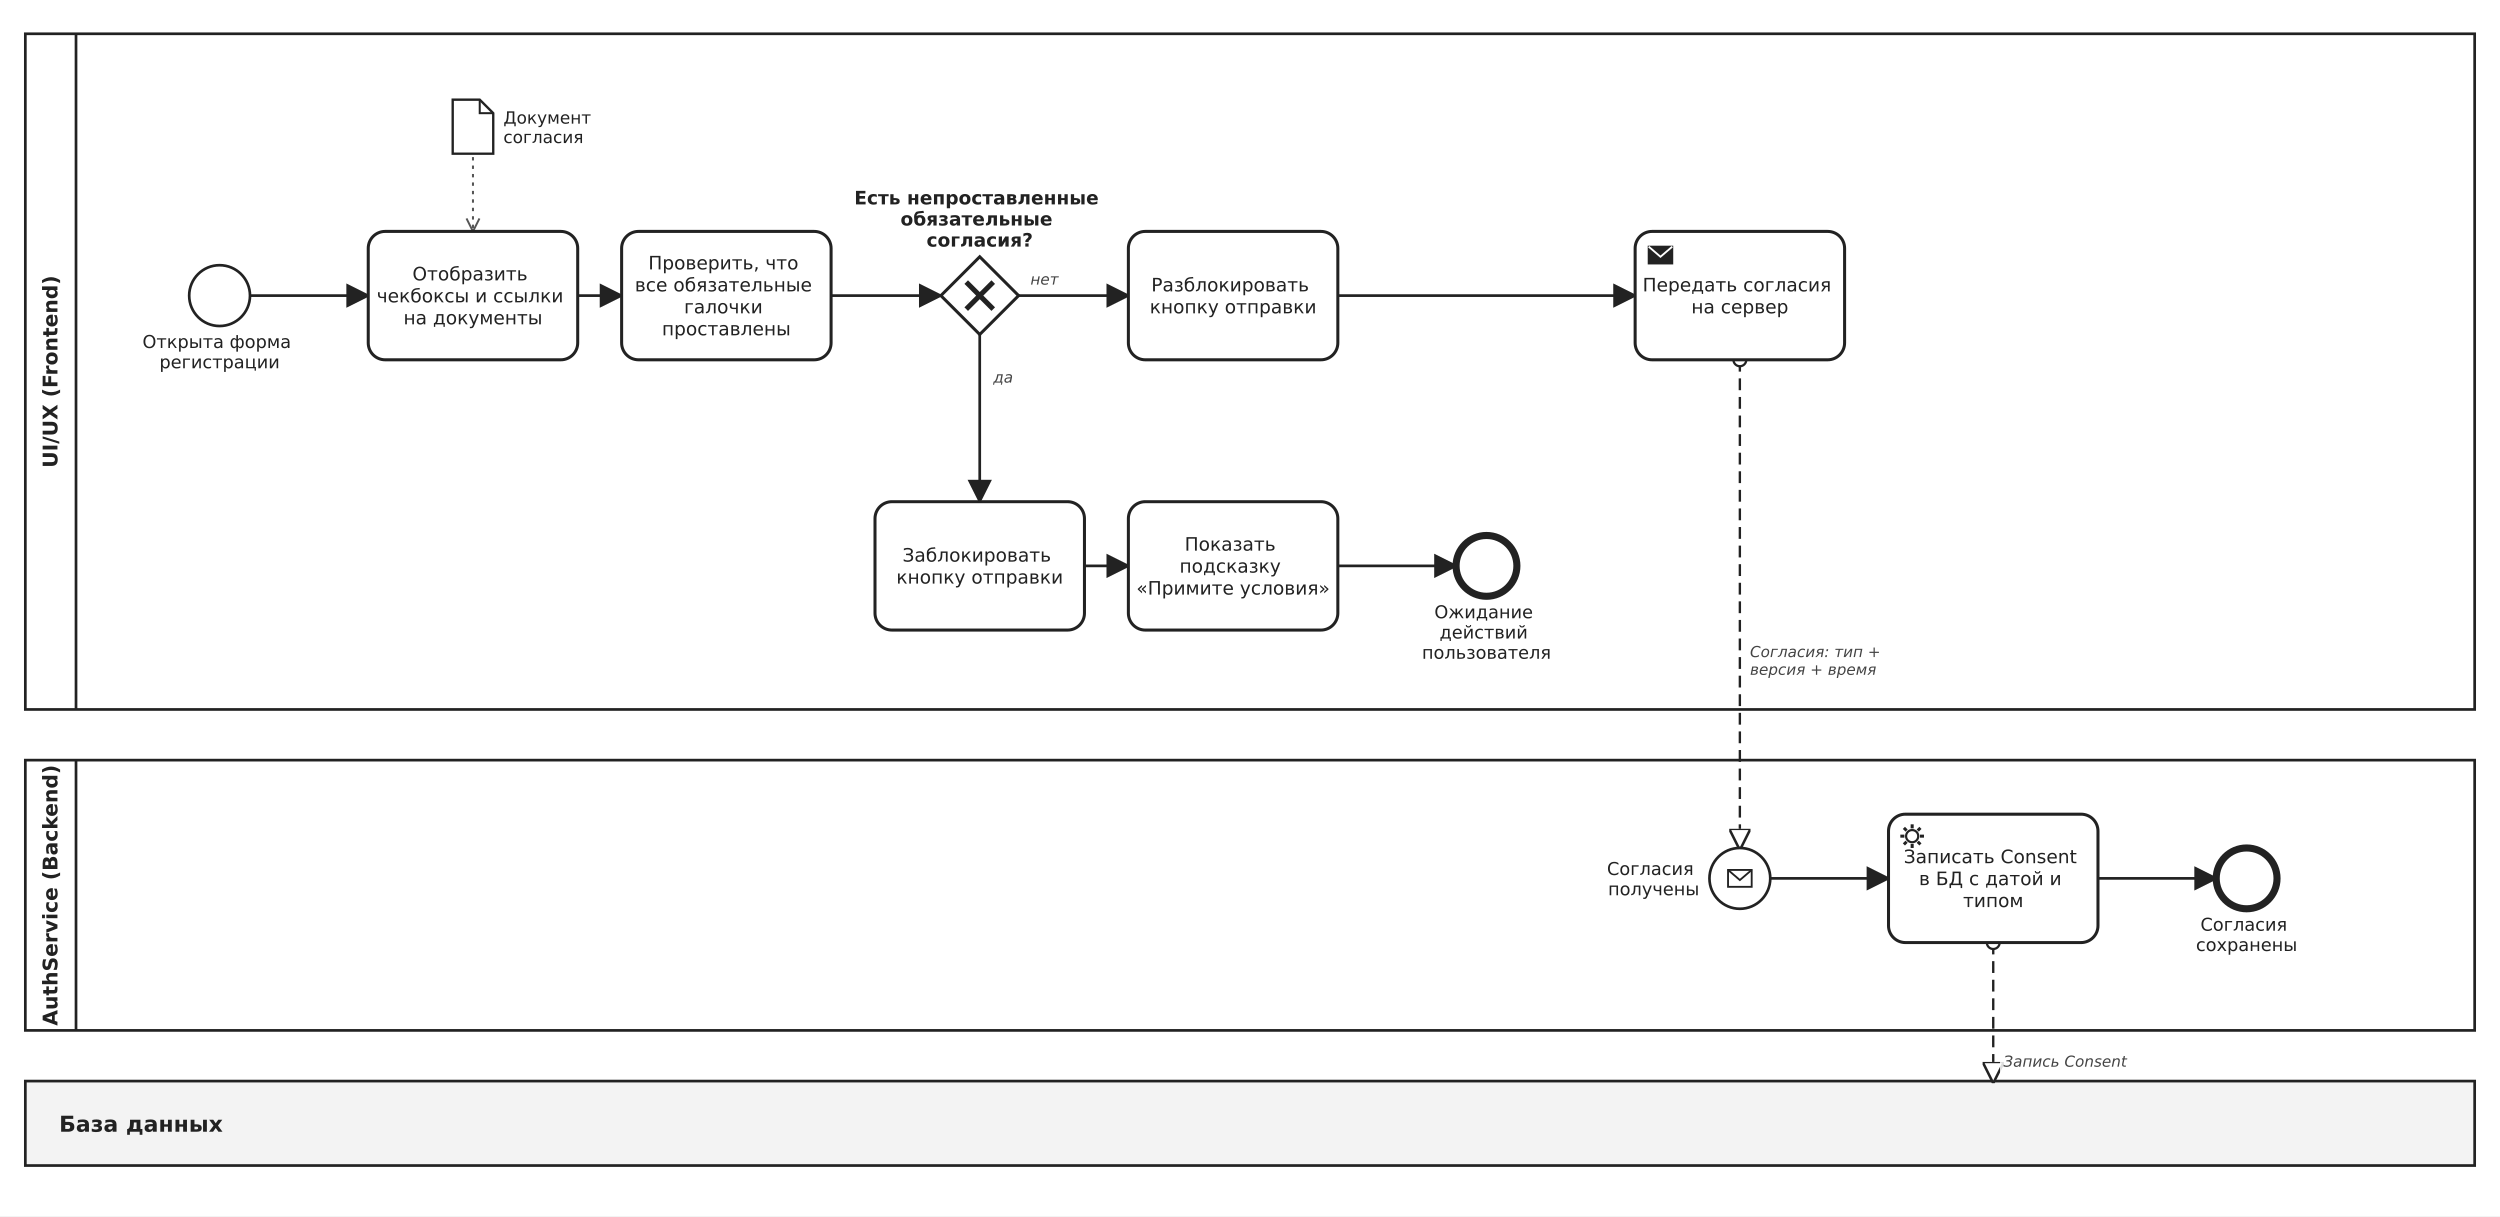
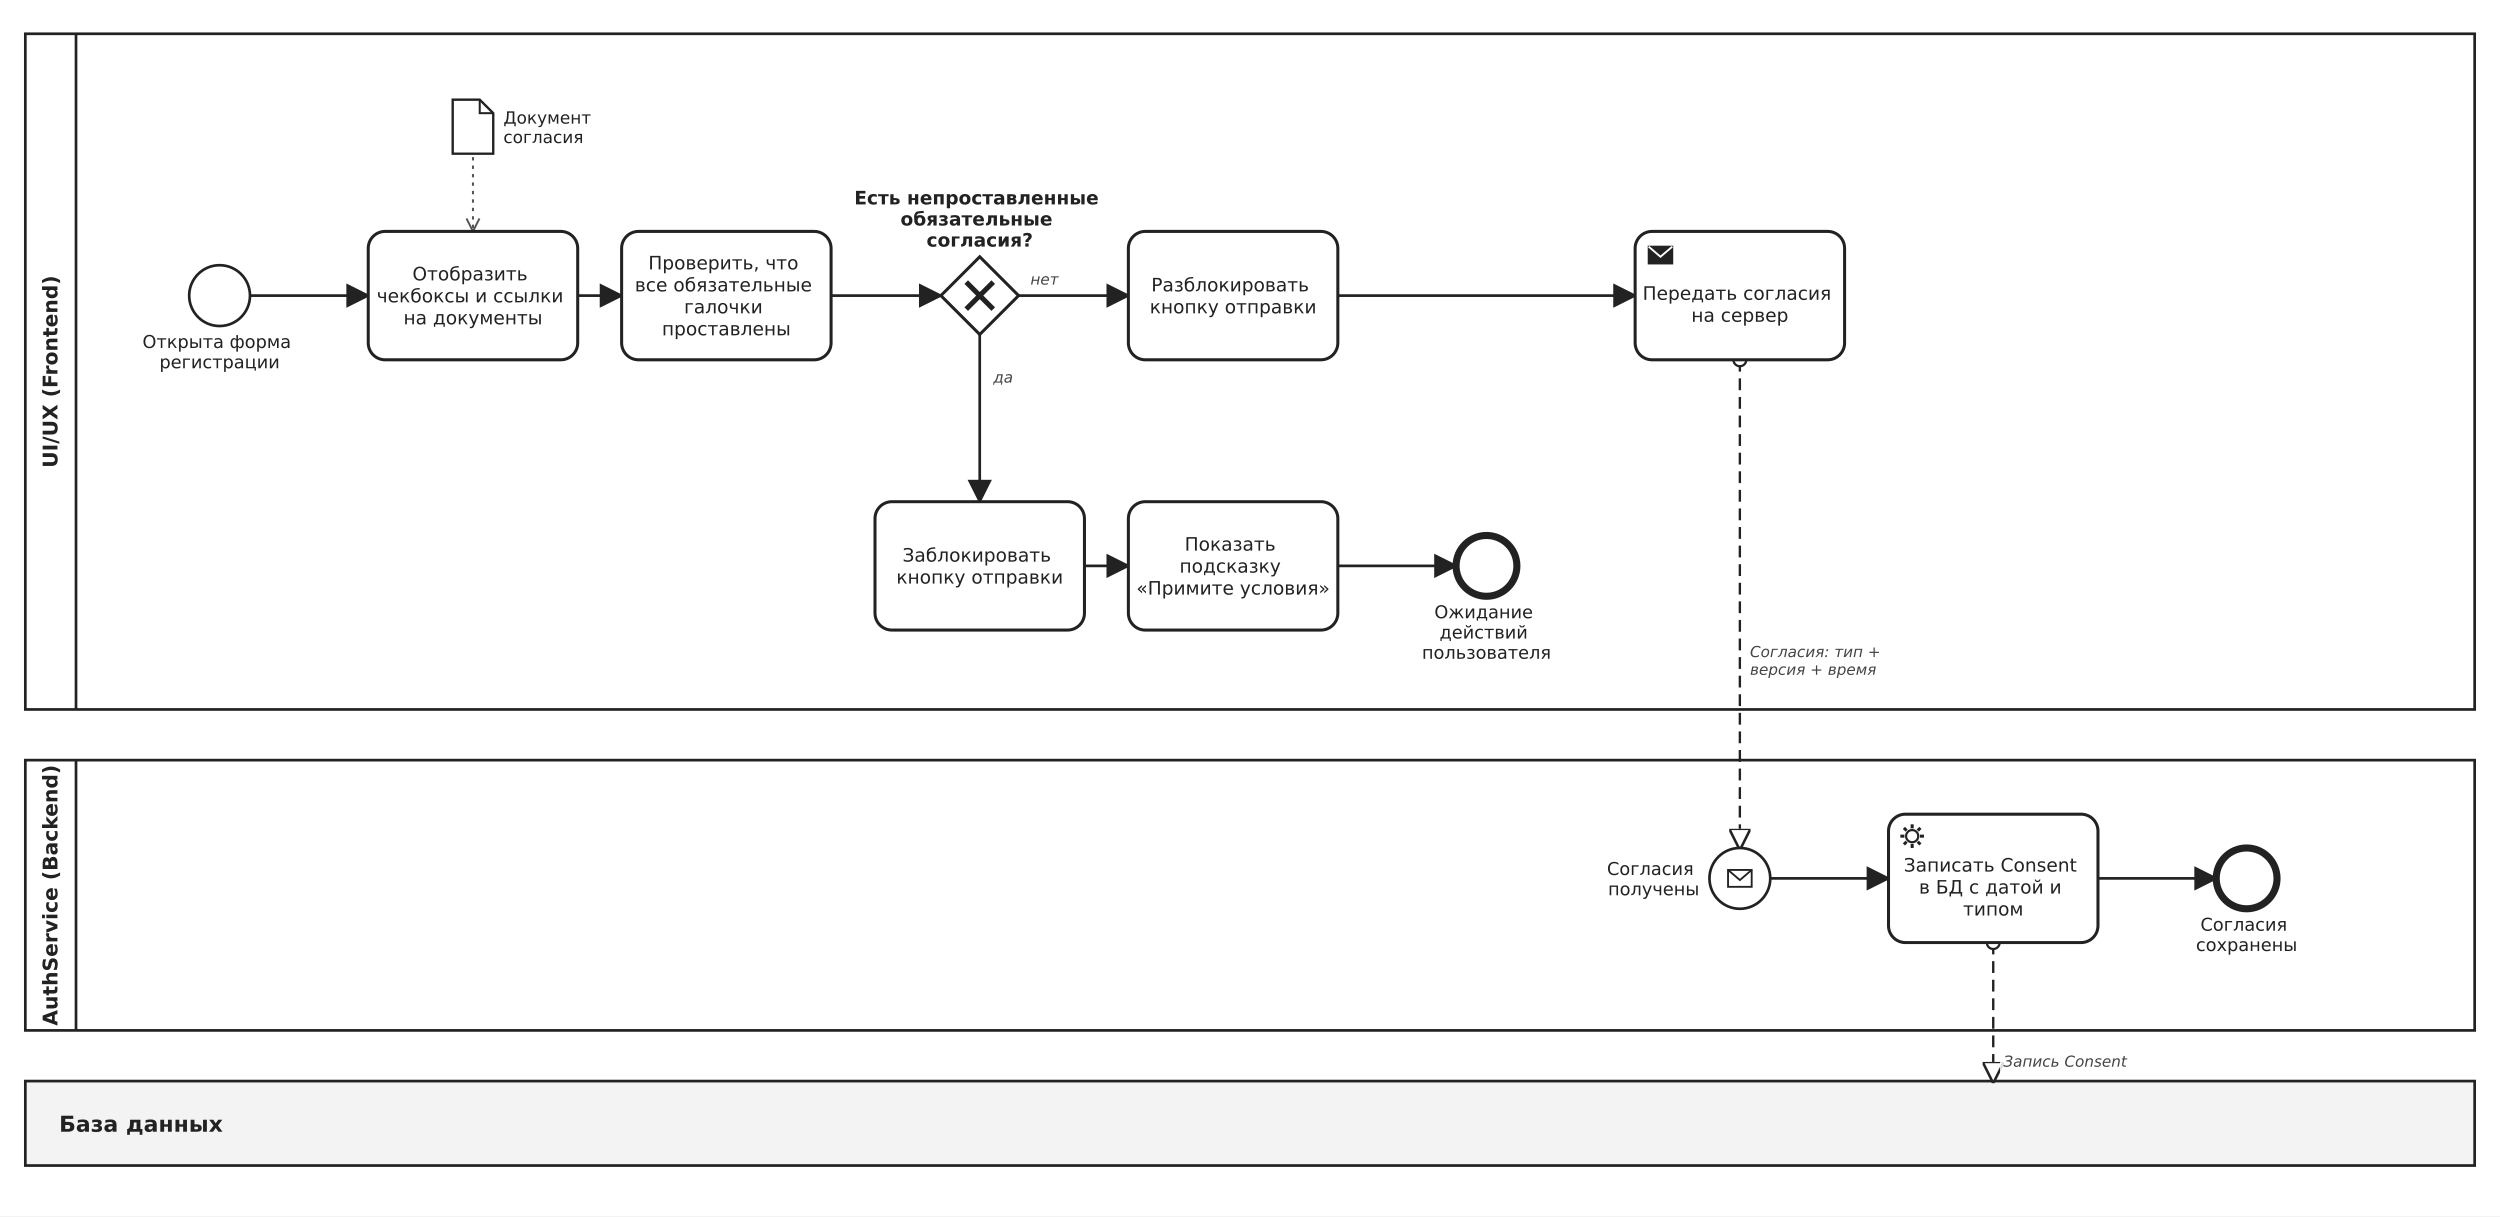
<svg xmlns="http://www.w3.org/2000/svg" width="1480" height="720" viewBox="0 0 1480 720" font-family="DejaVu Sans, Arial, sans-serif">
  <defs>
    <marker id="seq" viewBox="0 0 10 10" refX="9" refY="5" markerWidth="9" markerHeight="9" orient="auto-start-reverse">
      <path d="M0,0 L10,5 L0,10 z" fill="#222" />
    </marker>
    <marker id="msgEnd" viewBox="0 0 10 10" refX="9" refY="5" markerWidth="9" markerHeight="9" orient="auto-start-reverse">
      <path d="M0,0 L10,5 L0,10 z" fill="#fff" stroke="#222" stroke-width="1.2" />
    </marker>
    <marker id="msgStart" viewBox="0 0 10 10" refX="5" refY="5" markerWidth="8" markerHeight="8">
      <circle cx="5" cy="5" r="3.4" fill="#fff" stroke="#222" stroke-width="1.2" />
    </marker>
    <marker id="assoc" viewBox="0 0 10 10" refX="9" refY="5" markerWidth="8" markerHeight="8" orient="auto-start-reverse">
      <path d="M1,1 L9,5 L1,9" fill="none" stroke="#555" stroke-width="1.2" />
    </marker>
  </defs>
  <rect width="1480" height="720" fill="#ffffff" />
  <rect x="15" y="20" width="1450" height="400" fill="#fff" stroke="#222" stroke-width="1.6" />
  <line x1="45" y1="20" x2="45" y2="420" stroke="#222" stroke-width="1.6" />
  <g transform="rotate(-90 30 220.0)">
    <text x="30.0" y="224.0" font-size="12" text-anchor="middle" font-weight="bold" fill="#222">
      <tspan x="30.0" dy="0.0">UI/UX (Frontend)</tspan>
    </text>
  </g>
  <rect x="15" y="450" width="1450" height="160" fill="#fff" stroke="#222" stroke-width="1.6" />
  <line x1="45" y1="450" x2="45" y2="610" stroke="#222" stroke-width="1.6" />
  <g transform="rotate(-90 30 530.0)">
    <text x="30.0" y="534.0" font-size="12" text-anchor="middle" font-weight="bold" fill="#222">
      <tspan x="30.0" dy="0.0">AuthService (Backend)</tspan>
    </text>
  </g>
  <rect x="15" y="640" width="1450" height="50" fill="#f3f3f3" stroke="#222" stroke-width="1.6" />
  <text x="35.0" y="670.0" font-size="13" text-anchor="start" font-weight="bold" fill="#222">
    <tspan x="35.0" dy="0.0">База данных</tspan>
  </text>
  <path d="M148.0,175.0 L218.0,175.0" fill="none" stroke="#222" stroke-width="1.6" marker-end="url(#seq)" />
  <path d="M342.0,175.0 L368.0,175.0" fill="none" stroke="#222" stroke-width="1.6" marker-end="url(#seq)" />
  <path d="M492.0,175.0 L557.0,175.0" fill="none" stroke="#222" stroke-width="1.6" marker-end="url(#seq)" />
  <path d="M580.0,198.0 L580.0,297.0" fill="none" stroke="#222" stroke-width="1.6" marker-end="url(#seq)" />
  <rect x="586.0" y="217.5" width="16.2" height="13.5" fill="#fff" fill-opacity="0.85" />
  <text x="588.0" y="226.5" font-size="9" text-anchor="start" font-weight="normal" fill="#444" font-style="italic">
    <tspan x="588.0" dy="0.0">да</tspan>
  </text>
  <path d="M642.0,335.0 L668.0,335.0" fill="none" stroke="#222" stroke-width="1.6" marker-end="url(#seq)" />
  <path d="M792.0,335.0 L862.0,335.0" fill="none" stroke="#222" stroke-width="1.6" marker-end="url(#seq)" />
  <path d="M603.0,175.0 L668.0,175.0" fill="none" stroke="#222" stroke-width="1.6" marker-end="url(#seq)" />
  <rect x="608.0" y="159.5" width="21.3" height="13.5" fill="#fff" fill-opacity="0.85" />
  <text x="610.0" y="168.5" font-size="9" text-anchor="start" font-weight="normal" fill="#444" font-style="italic">
    <tspan x="610.0" dy="0.0">нет</tspan>
  </text>
  <path d="M792.0,175.0 L968.0,175.0" fill="none" stroke="#222" stroke-width="1.6" marker-end="url(#seq)" />
  <path d="M1048.0,520.0 L1118.0,520.0" fill="none" stroke="#222" stroke-width="1.6" marker-end="url(#seq)" />
  <path d="M1242.0,520.0 L1312.0,520.0" fill="none" stroke="#222" stroke-width="1.6" marker-end="url(#seq)" />
  <path d="M1030.0,213.0 L1030.0,502.0" fill="none" stroke="#222" stroke-width="1.4" stroke-dasharray="7 4" marker-start="url(#msgStart)" marker-end="url(#msgEnd)" />
  <rect x="1034.0" y="380.0" width="82.5" height="24.0" fill="#fff" fill-opacity="0.85" />
  <text x="1036.0" y="389.0" font-size="9" text-anchor="start" font-weight="normal" fill="#444" font-style="italic">
    <tspan x="1036.0" dy="0.0">Согласия: тип +</tspan>
    <tspan x="1036.0" dy="10.5">версия + время</tspan>
  </text>
  <path d="M1180.0,558.0 L1180.0,640.0 L1180.0,640.0" fill="none" stroke="#222" stroke-width="1.4" stroke-dasharray="7 4" marker-start="url(#msgStart)" marker-end="url(#msgEnd)" />
  <rect x="1184.0" y="622.5" width="77.4" height="13.5" fill="#fff" fill-opacity="0.85" />
  <text x="1186.0" y="631.5" font-size="9" text-anchor="start" font-weight="normal" fill="#444" font-style="italic">
    <tspan x="1186.0" dy="0.0">Запись Consent</tspan>
  </text>
  <path d="M280.0,93.0 L280.0,137.0" fill="none" stroke="#555" stroke-width="1.2" stroke-dasharray="2 3" marker-end="url(#assoc)" />
  <circle cx="130" cy="175" r="18.0" fill="#fff" stroke="#222" stroke-width="1.6" />
  <text x="130.0" y="206.0" font-size="10.5" text-anchor="middle" font-weight="normal" fill="#222">
    <tspan x="130.0" dy="0.0">Открыта форма</tspan>
    <tspan x="130.0" dy="12.0">регистрации</tspan>
  </text>
  <rect x="218.0" y="137.0" width="124" height="76" rx="10" fill="#fff" stroke="#222" stroke-width="1.8" />
  <text x="280.0" y="166.0" font-size="11" text-anchor="middle" font-weight="normal" fill="#222">
    <tspan x="280.0" dy="0.0">Отобразить</tspan>
    <tspan x="280.0" dy="13.0">чекбоксы и ссылки</tspan>
    <tspan x="280.0" dy="13.0">на документы</tspan>
  </text>
  <path d="M268.0,59.0 H284.0 L292.0,67.0 V91.0 H268.0 Z" fill="#fff" stroke="#222" stroke-width="1.4" />
  <path d="M284.0,59.0 V67.0 H292.0" fill="none" stroke="#222" stroke-width="1.2" />
  <text x="298.0" y="73.2" font-size="10" text-anchor="start" font-weight="normal" fill="#222">
    <tspan x="298.0" dy="0.0">Документ</tspan>
    <tspan x="298.0" dy="11.5">согласия</tspan>
  </text>
  <rect x="368.0" y="137.0" width="124" height="76" rx="10" fill="#fff" stroke="#222" stroke-width="1.8" />
  <text x="430.0" y="159.5" font-size="11" text-anchor="middle" font-weight="normal" fill="#222">
    <tspan x="430.0" dy="0.0">Проверить, что</tspan>
    <tspan x="430.0" dy="13.0">все обязательные</tspan>
    <tspan x="430.0" dy="13.0">галочки</tspan>
    <tspan x="430.0" dy="13.0">проставлены</tspan>
  </text>
  <polygon points="580,152 603,175 580,198 557,175" fill="#fff" stroke="#222" stroke-width="1.8" />
  <path d="M572,167 L588,183 M588,167 L572,183" stroke="#222" stroke-width="3" />
  <text x="580.0" y="121.0" font-size="11" text-anchor="middle" font-weight="bold" fill="#222">
    <tspan x="580.0" dy="0.0">Есть непроставленные</tspan>
    <tspan x="580.0" dy="12.5">обязательные</tspan>
    <tspan x="580.0" dy="12.5">согласия?</tspan>
  </text>
  <rect x="518.0" y="297.0" width="124" height="76" rx="10" fill="#fff" stroke="#222" stroke-width="1.8" />
  <text x="580.0" y="332.5" font-size="11" text-anchor="middle" font-weight="normal" fill="#222">
    <tspan x="580.0" dy="0.0">Заблокировать</tspan>
    <tspan x="580.0" dy="13.0">кнопку отправки</tspan>
  </text>
  <rect x="668.0" y="297.0" width="124" height="76" rx="10" fill="#fff" stroke="#222" stroke-width="1.8" />
  <text x="730.0" y="326.0" font-size="11" text-anchor="middle" font-weight="normal" fill="#222">
    <tspan x="730.0" dy="0.0">Показать</tspan>
    <tspan x="730.0" dy="13.0">подсказку</tspan>
    <tspan x="730.0" dy="13.0">«Примите условия»</tspan>
  </text>
  <circle cx="880" cy="335" r="18.0" fill="#fff" stroke="#222" stroke-width="4.2" />
  <text x="880.0" y="366.0" font-size="10.5" text-anchor="middle" font-weight="normal" fill="#222">
    <tspan x="880.0" dy="0.0">Ожидание</tspan>
    <tspan x="880.0" dy="12.0">действий</tspan>
    <tspan x="880.0" dy="12.0">пользователя</tspan>
  </text>
  <rect x="668.0" y="137.0" width="124" height="76" rx="10" fill="#fff" stroke="#222" stroke-width="1.8" />
  <text x="730.0" y="172.5" font-size="11" text-anchor="middle" font-weight="normal" fill="#222">
    <tspan x="730.0" dy="0.0">Разблокировать</tspan>
    <tspan x="730.0" dy="13.0">кнопку отправки</tspan>
  </text>
  <rect x="968.0" y="137.0" width="124" height="76" rx="10" fill="#fff" stroke="#222" stroke-width="1.8" />
-   <text x="1030.0" y="172.5" font-size="11" text-anchor="middle" font-weight="normal" fill="#222">
+   <text x="1030.0" y="177.5" font-size="11" text-anchor="middle" font-weight="normal" fill="#222">
    <tspan x="1030.0" dy="0.0">Передать согласия</tspan>
    <tspan x="1030.0" dy="13.0">на сервер</tspan>
  </text>
  <rect x="976.0" y="146.0" width="14" height="10" fill="#222" stroke="#222" stroke-width="1.1" />
  <polyline points="976.0,146.0 983.0,152.0 990.0,146.0" fill="none" stroke="#fff" stroke-width="1.1" />
  <circle cx="1030" cy="520" r="18.0" fill="#fff" stroke="#222" stroke-width="1.6" />
  <rect x="1023.0" y="515.0" width="14" height="10" fill="#fff" stroke="#222" stroke-width="1.1" />
  <polyline points="1023.0,515.0 1030.0,521.0 1037.0,515.0" fill="none" stroke="#222" stroke-width="1.1" />
  <text x="1006.0" y="518.0" font-size="10.5" text-anchor="end" font-weight="normal" fill="#222">
    <tspan x="1006.0" dy="0.0">Согласия</tspan>
    <tspan x="1006.0" dy="12.0">получены</tspan>
  </text>
  <rect x="1118.0" y="482.0" width="124" height="76" rx="10" fill="#fff" stroke="#222" stroke-width="1.8" />
-   <text x="1180.0" y="511.0" font-size="11" text-anchor="middle" font-weight="normal" fill="#222">
+   <text x="1180.0" y="516.0" font-size="11" text-anchor="middle" font-weight="normal" fill="#222">
    <tspan x="1180.0" dy="0.0">Записать Consent</tspan>
    <tspan x="1180.0" dy="13.0">в БД с датой и</tspan>
    <tspan x="1180.0" dy="13.0">типом</tspan>
  </text>
  <circle cx="1132.0" cy="495.0" r="3.6" fill="none" stroke="#222" stroke-width="1.3" />
  <line x1="1136.6" y1="495.0" x2="1139.0" y2="495.0" stroke="#222" stroke-width="1.8" />
  <line x1="1135.3" y1="498.3" x2="1136.9" y2="499.9" stroke="#222" stroke-width="1.8" />
  <line x1="1132.0" y1="499.6" x2="1132.0" y2="502.0" stroke="#222" stroke-width="1.8" />
  <line x1="1128.7" y1="498.3" x2="1127.1" y2="499.9" stroke="#222" stroke-width="1.8" />
  <line x1="1127.4" y1="495.0" x2="1125.0" y2="495.0" stroke="#222" stroke-width="1.8" />
  <line x1="1128.7" y1="491.7" x2="1127.1" y2="490.1" stroke="#222" stroke-width="1.8" />
  <line x1="1132.0" y1="490.4" x2="1132.0" y2="488.0" stroke="#222" stroke-width="1.8" />
  <line x1="1135.3" y1="491.7" x2="1136.9" y2="490.1" stroke="#222" stroke-width="1.8" />
  <circle cx="1330" cy="520" r="18.0" fill="#fff" stroke="#222" stroke-width="4.2" />
  <text x="1330.0" y="551.0" font-size="10.5" text-anchor="middle" font-weight="normal" fill="#222">
    <tspan x="1330.0" dy="0.0">Согласия</tspan>
    <tspan x="1330.0" dy="12.0">сохранены</tspan>
  </text>
</svg>
